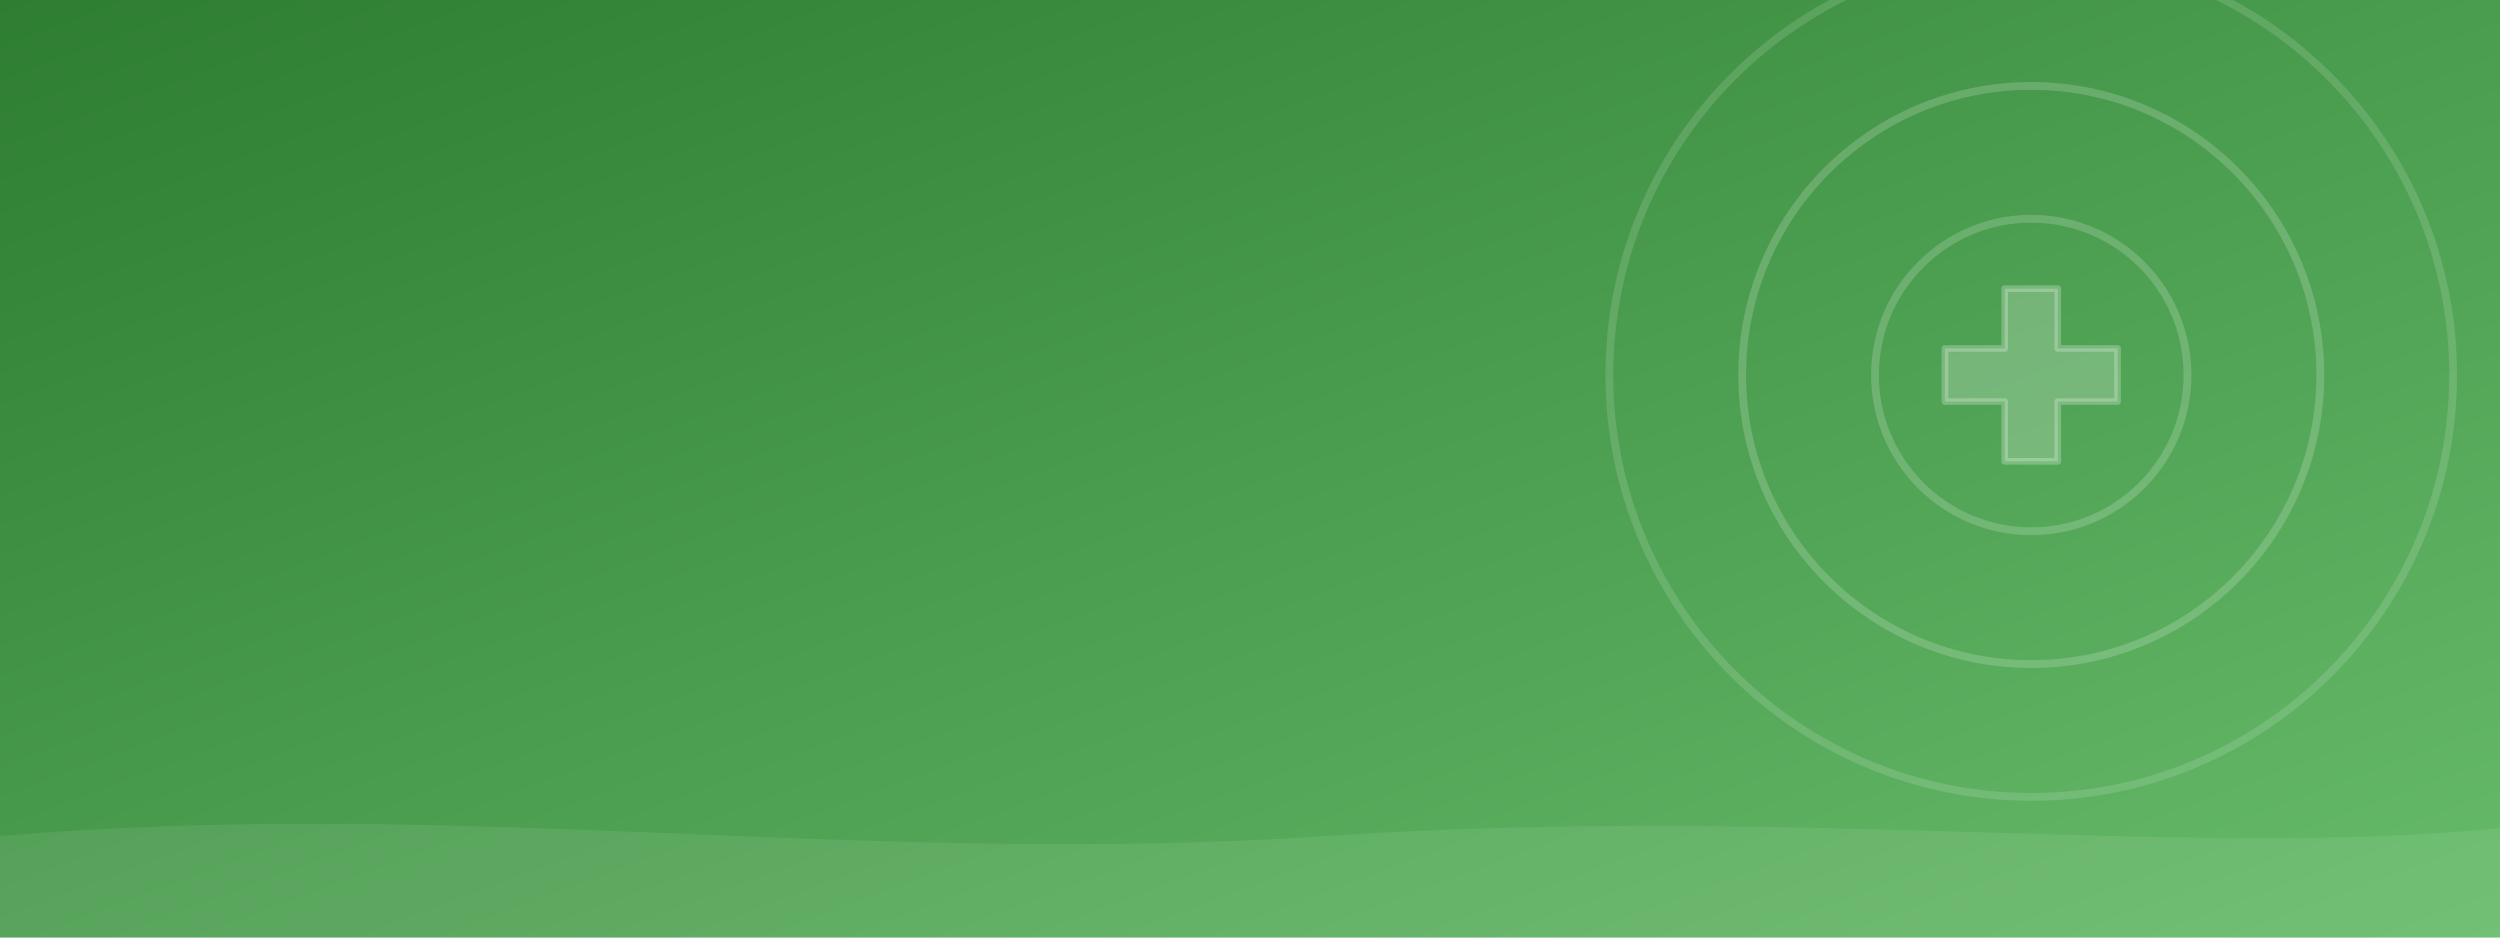
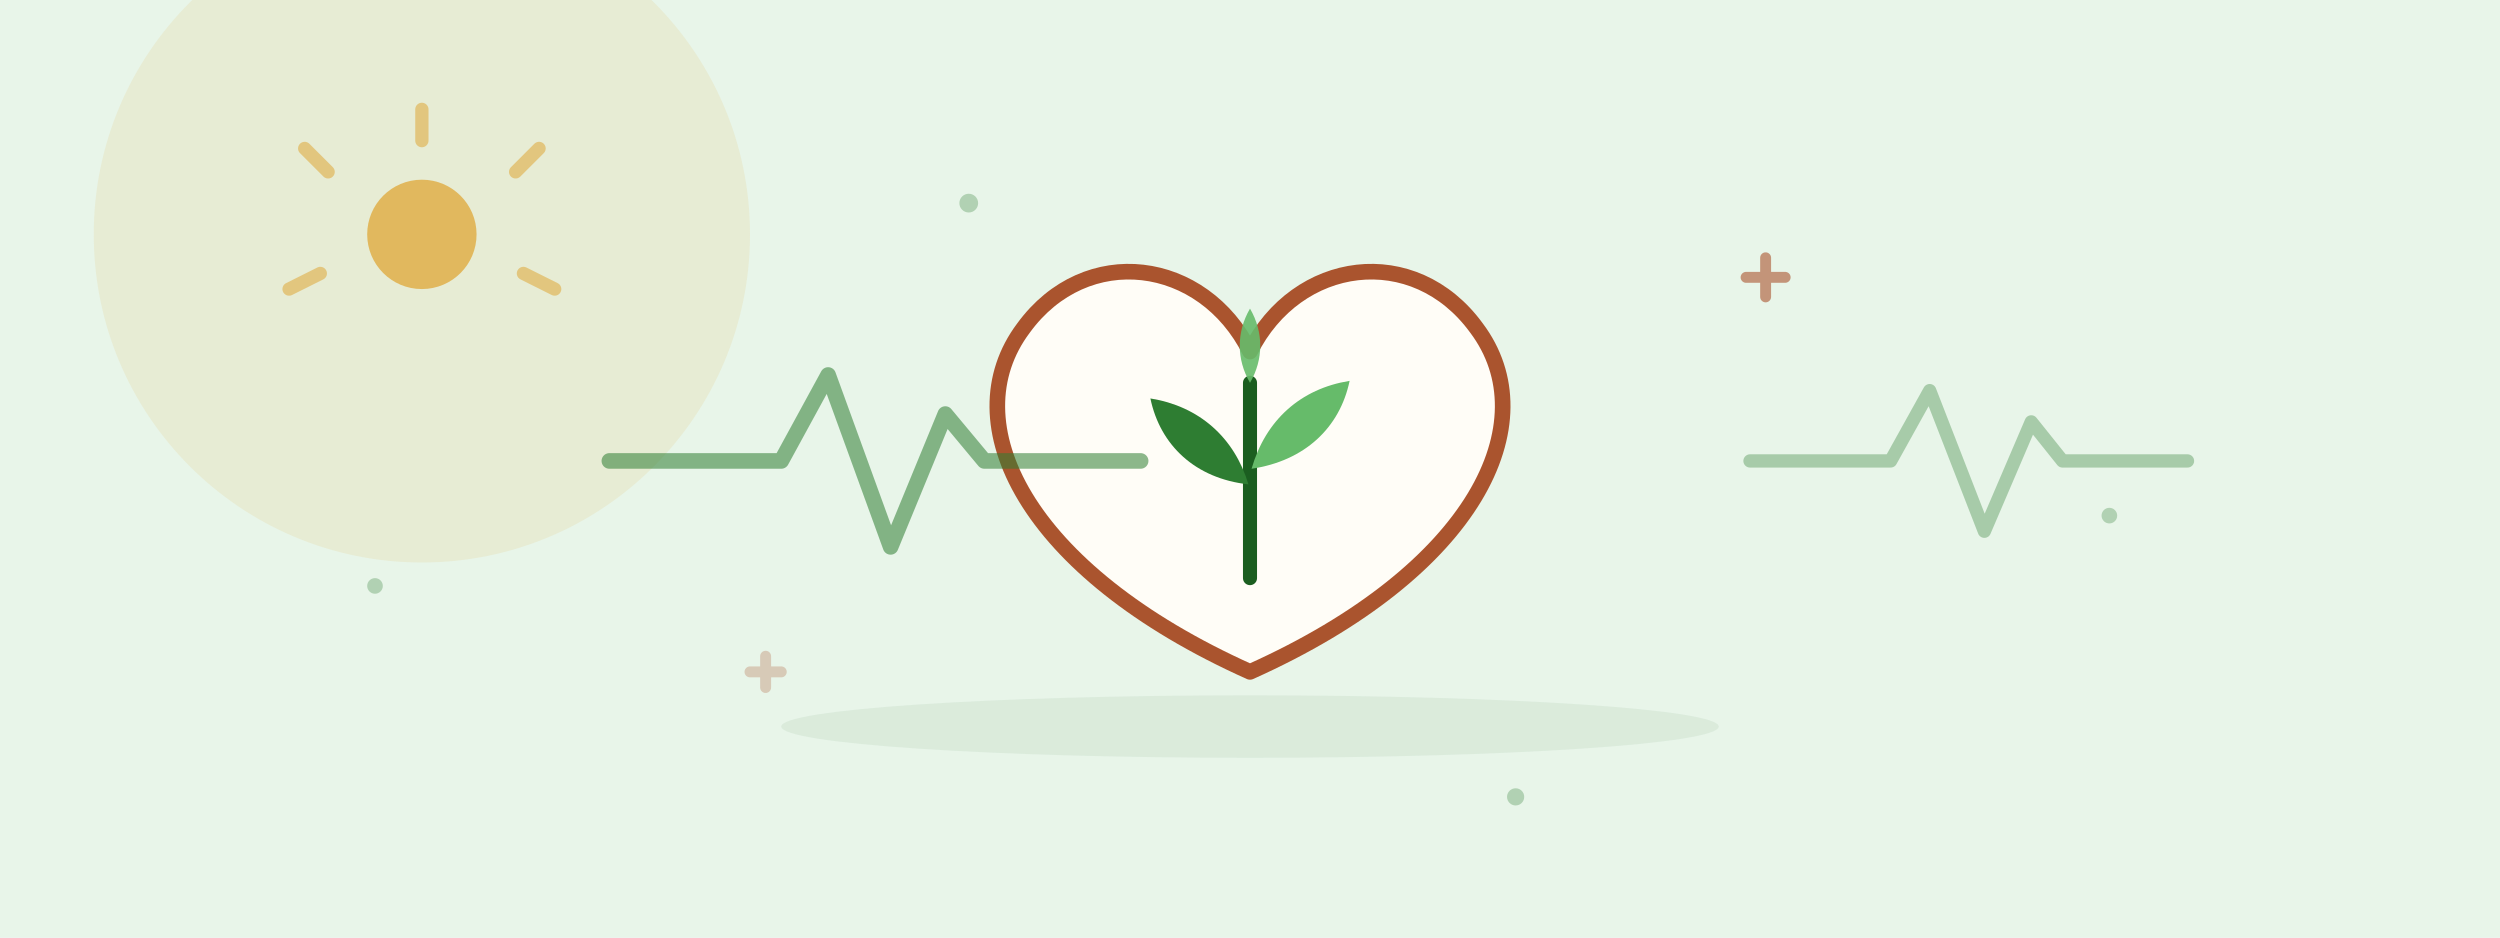
- <svg xmlns="http://www.w3.org/2000/svg" viewBox="0 0 640 240" role="img" aria-label="Health camps">
-   <defs>
-     <linearGradient id="bg" x1="0" y1="0" x2="1" y2="1">
-       <stop offset="0" stop-color="#2E7D32" />
-       <stop offset="1" stop-color="#66BB6A" />
-     </linearGradient>
-   </defs>
-   <rect width="640" height="240" fill="url(#bg)" />
-   <circle cx="520" cy="96" r="40" fill="none" stroke="#ffffff" stroke-opacity="0.18" stroke-width="2" />
-   <circle cx="520" cy="96" r="74" fill="none" stroke="#ffffff" stroke-opacity="0.18" stroke-width="2" />
-   <circle cx="520" cy="96" r="108" fill="none" stroke="#ffffff" stroke-opacity="0.14" stroke-width="2" />
-   <g transform="translate(520, 96) scale(0.85)" fill="#ffffff" fill-opacity="0.22" stroke="#ffffff" stroke-opacity="0.25" stroke-width="2" stroke-linejoin="round">
-     <path d="M -8 -26 h 16 v 18 h 18 v 16 h -18 v 18 h -16 v -18 h -18 v -16 h 18 Z" />
+ <svg xmlns="http://www.w3.org/2000/svg" viewBox="0 0 640 240" role="img" aria-label="Health camp">
+   <rect width="640" height="240" fill="#E8F5E9" />
+   <circle cx="108" cy="60" r="84" fill="#DFA737" opacity="0.12" />
+   <circle cx="108" cy="60" r="14" fill="#DFA737" opacity="0.75" />
+   <g stroke="#DFA737" stroke-width="3.4" stroke-linecap="round" opacity="0.55">
+     <line x1="108" y1="36" x2="108" y2="28" />
+     <line x1="84" y1="44" x2="78" y2="38" />
+     <line x1="132" y1="44" x2="138" y2="38" />
+     <line x1="82" y1="70" x2="74" y2="74" />
+     <line x1="134" y1="70" x2="142" y2="74" />
  </g>
-   <path d="M 0 214 C 120 204 220 222 340 214 C 460 206 560 220 640 212 L 640 240 L 0 240 Z" fill="#ffffff" opacity="0.08" />
+   <g>
+     <path d="M320 172 C 262 146, 244 108, 262 84 C 278 62, 308 66, 320 90 C 332 66, 362 62, 378 84 C 396 108, 378 146, 320 172 Z" fill="#FFFDF7" stroke="#AA542E" stroke-width="4" stroke-linejoin="round" />
+     <path d="M320 148 C 320 128, 320 112, 320 98" fill="none" stroke="#1B5E20" stroke-width="3.6" stroke-linecap="round" />
+     <path d="M319.6 124 C 306 122.5, 297 114, 294.5 102 C 307 104, 316 112, 319.6 124 Z" fill="#2E7D32" />
+     <path d="M320.4 120 C 334 118, 343 109.5, 345.5 97.5 C 333 99.5, 324 107.5, 320.4 120 Z" fill="#66BB6A" />
+     <path d="M320 98 C 316.5 92, 316.5 85, 320 79 C 323.5 85, 323.5 92, 320 98 Z" fill="#66BB6A" opacity="0.9" />
+   </g>
+   <g fill="none" stroke="#2E7D32" stroke-linecap="round" stroke-linejoin="round">
+     <path d="M156 118 h44 l12 -22 l16 44 l14 -34 l10 12 h40" stroke-width="4" opacity="0.55" />
+     <path d="M448 118 h36 l10 -18 l14 36 l12 -28 l8 10 h32" stroke-width="3.4" opacity="0.35" />
+   </g>
+   <g stroke="#AA542E" stroke-width="2.8" stroke-linecap="round" opacity="0.6">
+     <path d="M452 66 v10 M447 71 h10" />
+     <path d="M196 168 v8 M192 172 h8" opacity="0.45" />
+   </g>
+   <g fill="#2E7D32" opacity="0.3">
+     <circle cx="248" cy="52" r="2.4" />
+     <circle cx="540" cy="132" r="2" />
+     <circle cx="388" cy="204" r="2.2" />
+     <circle cx="96" cy="150" r="2" />
+   </g>
+   <ellipse cx="320" cy="186" rx="120" ry="8" fill="#1B5E20" opacity="0.07" />
</svg>
